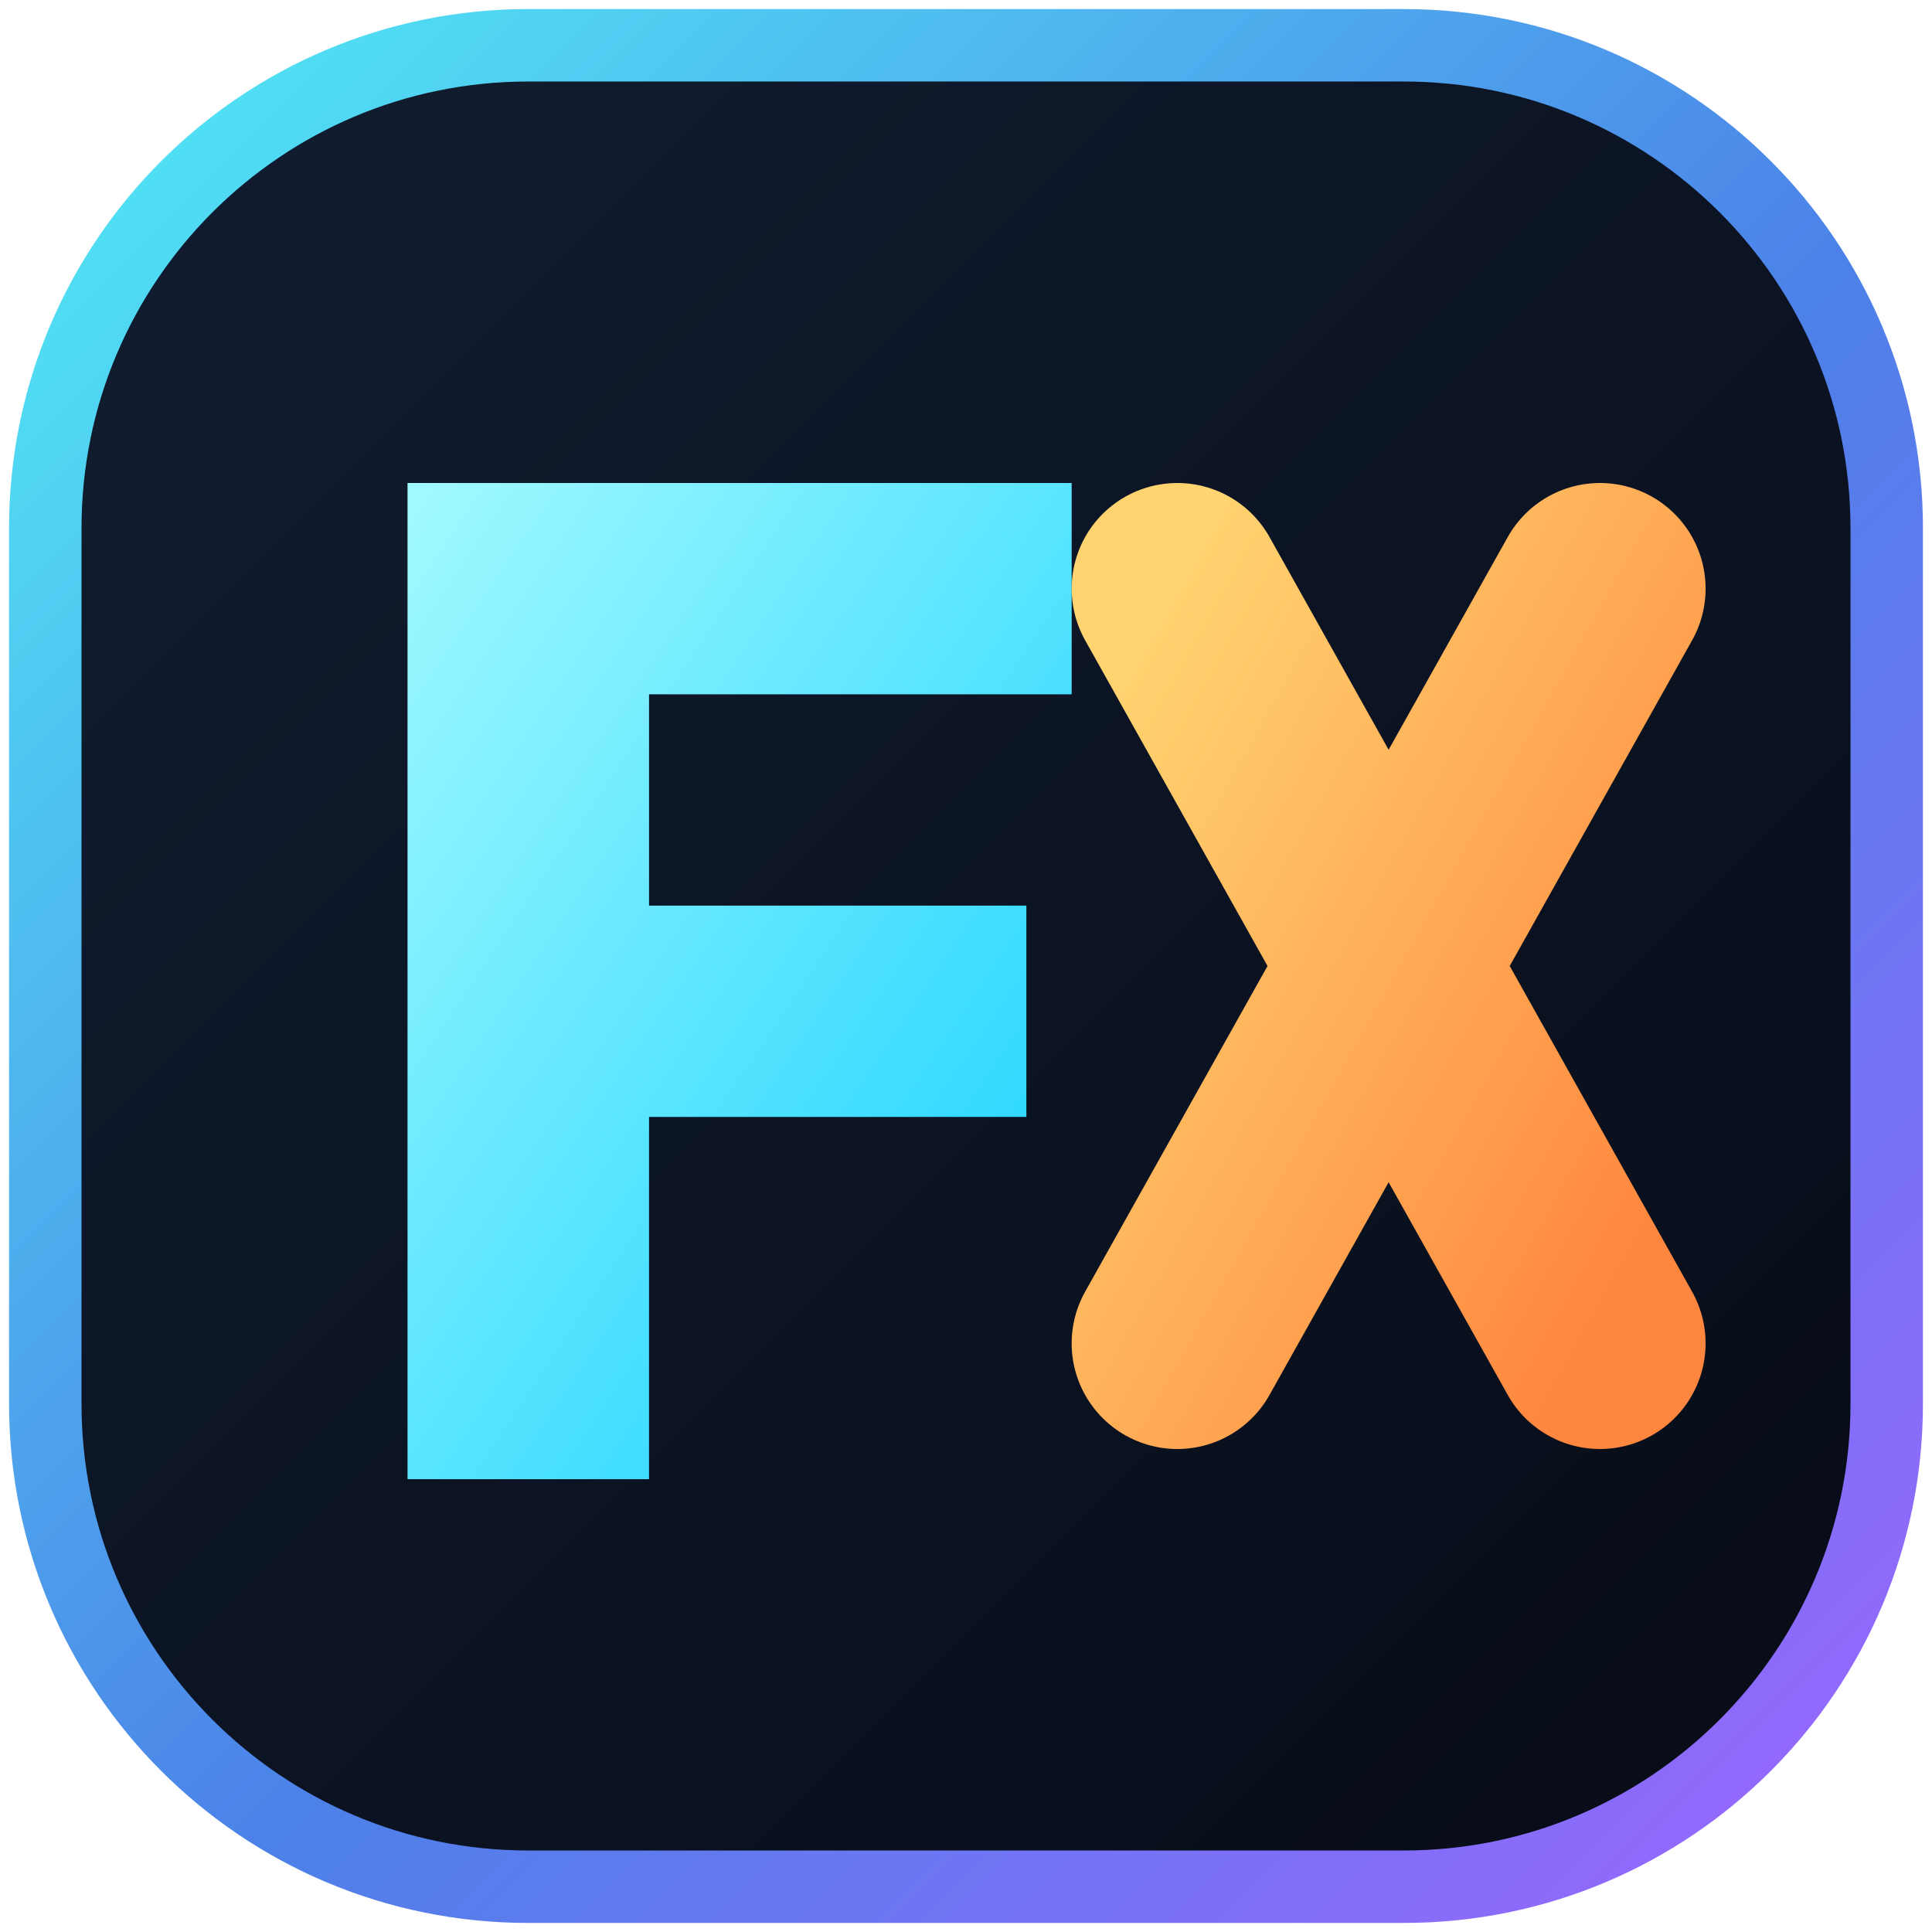
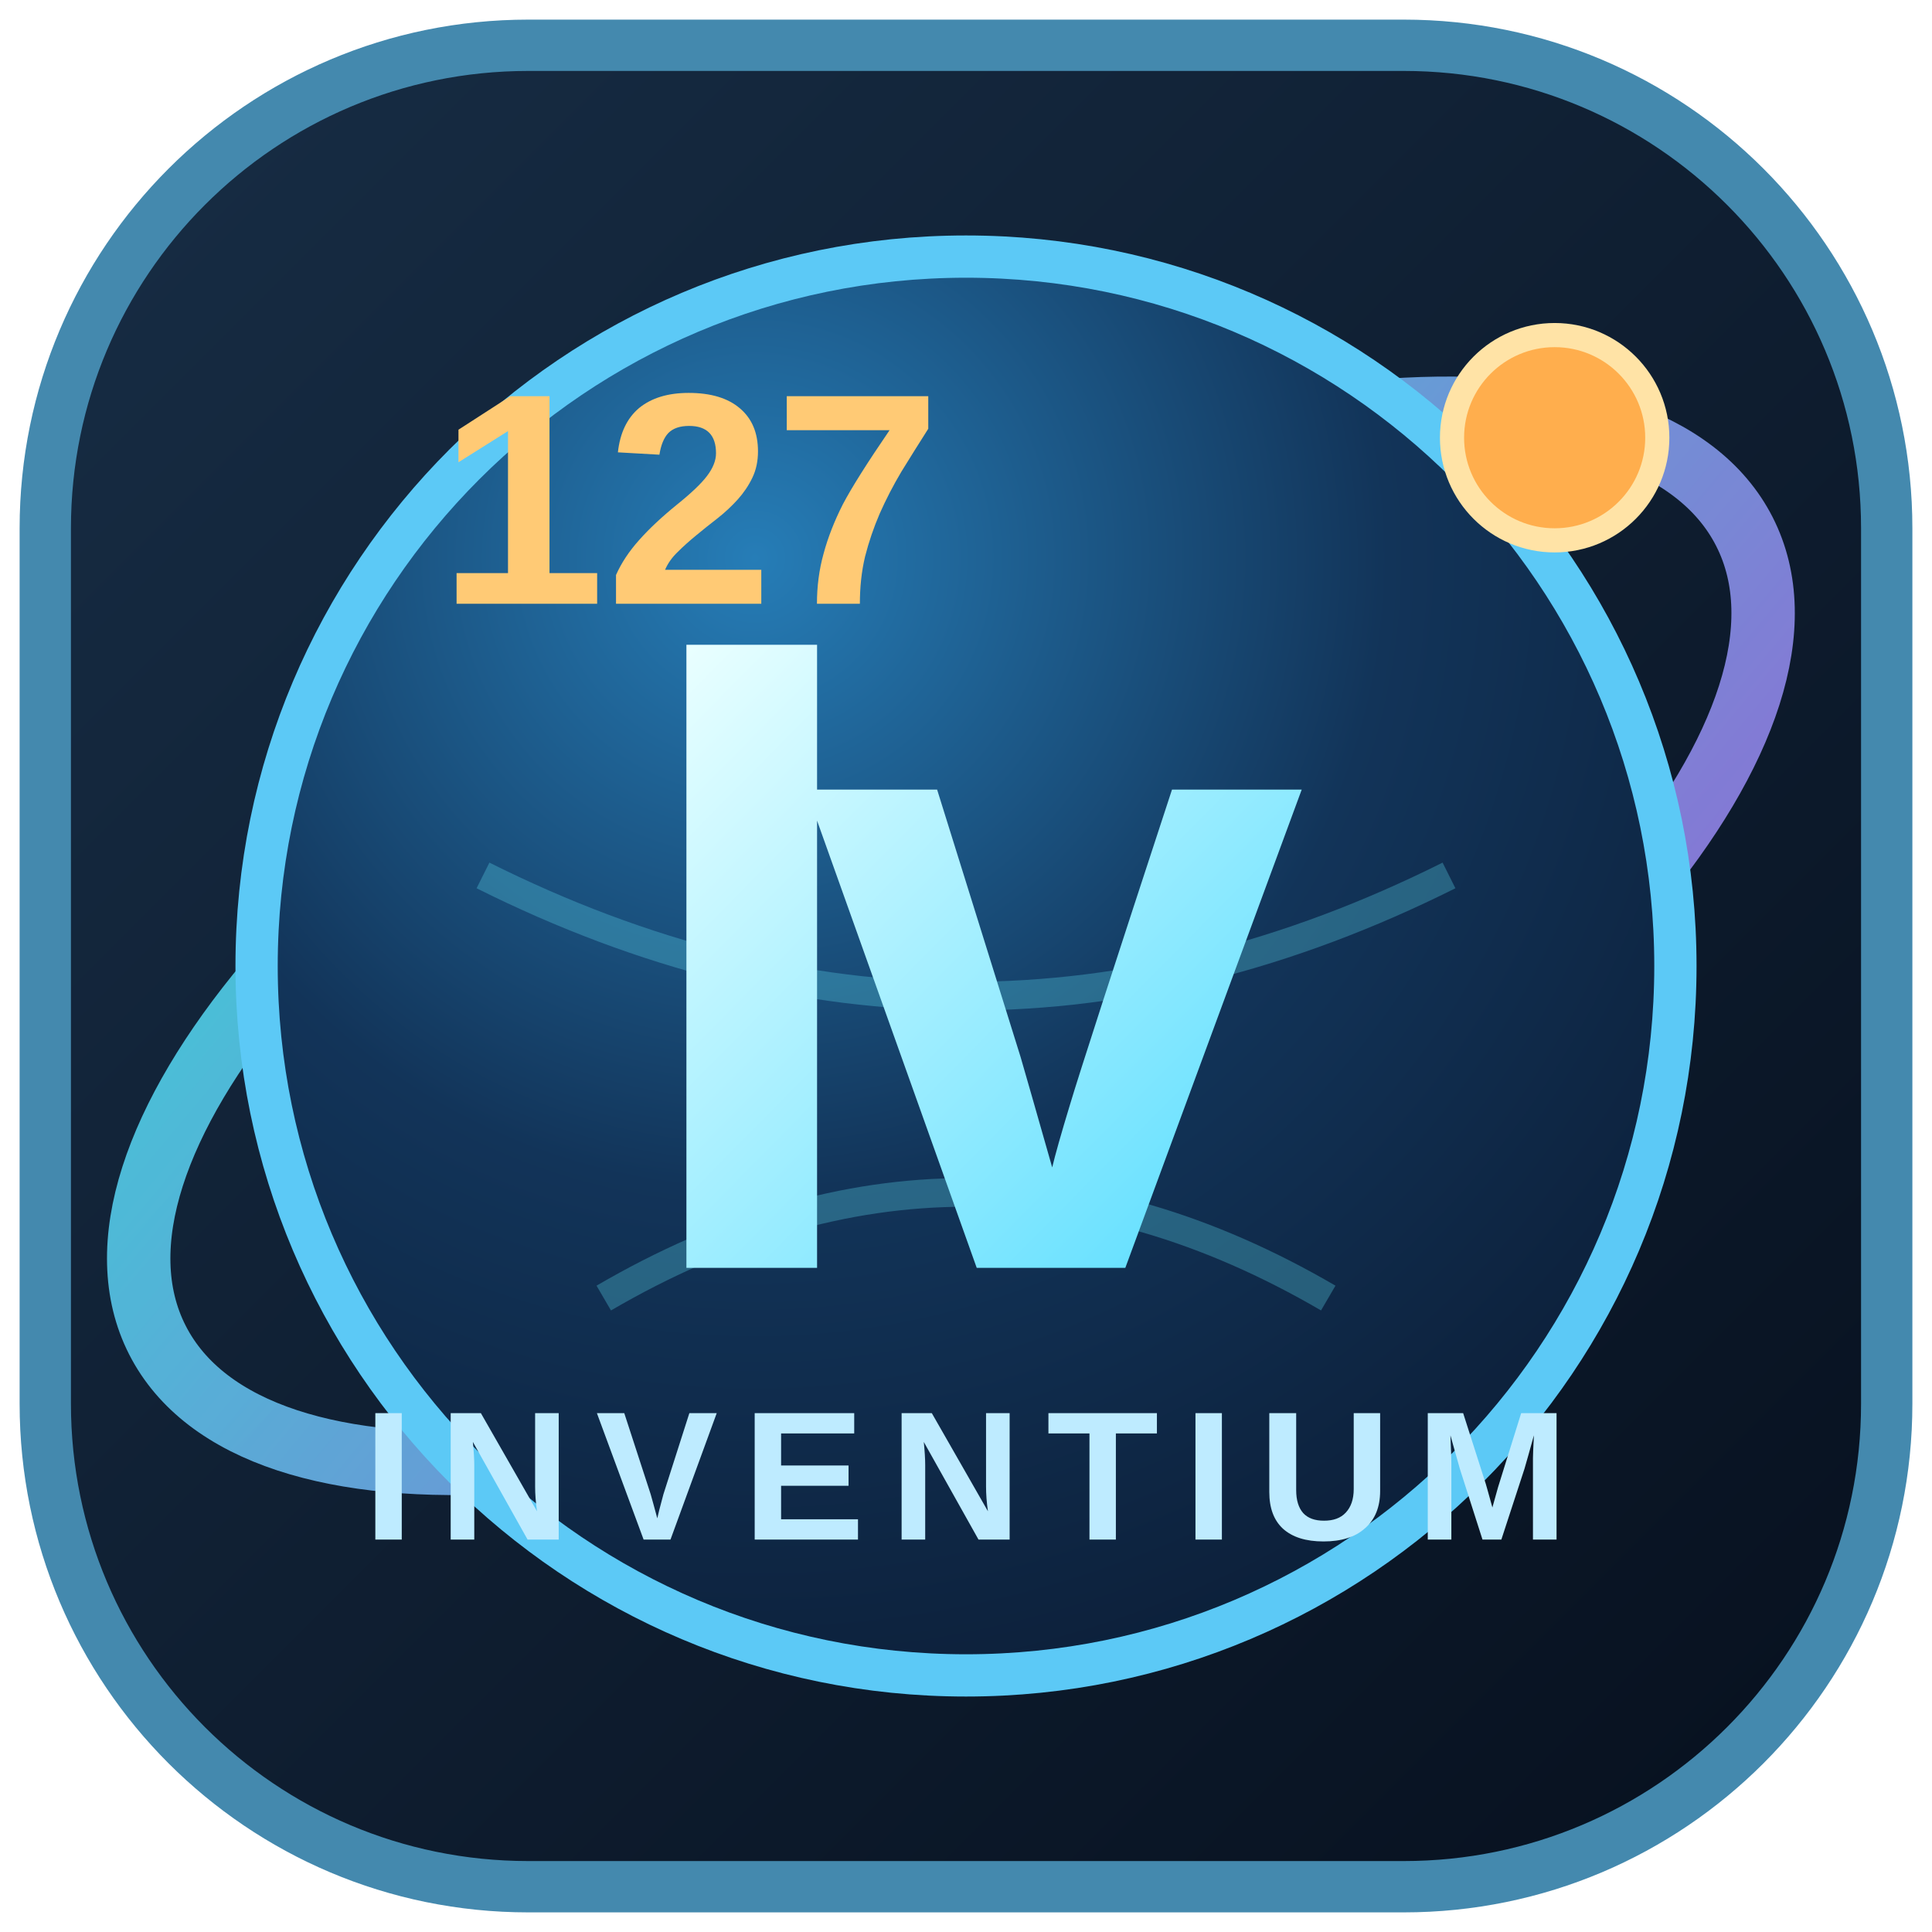
- <svg xmlns="http://www.w3.org/2000/svg" viewBox="0 0 64 64" role="img" aria-label="FarisTech X">
+ <svg xmlns="http://www.w3.org/2000/svg" viewBox="0 0 64 64" role="img" aria-label="Inventium, symbol Iv, atomic number 127">
  <defs>
-     <linearGradient id="bg" x1="0" y1="0" x2="1" y2="1">
-       <stop stop-color="#111D31" />
-       <stop offset="1" stop-color="#070B16" />
+     <linearGradient id="space" x1="0" y1="0" x2="1" y2="1">
+       <stop stop-color="#172D45" />
+       <stop offset="1" stop-color="#07101E" />
    </linearGradient>
-     <linearGradient id="rim" x1="0" y1="0" x2="1" y2="1">
-       <stop stop-color="#51E9F5" />
-       <stop offset=".55" stop-color="#4C81E8" />
-       <stop offset="1" stop-color="#9B66FF" />
+     <radialGradient id="nucleus" cx="35%" cy="21%" r="90%">
+       <stop stop-color="#267DB7" />
+       <stop offset=".50" stop-color="#123459" />
+       <stop offset="1" stop-color="#0B1C34" />
+     </radialGradient>
+     <linearGradient id="symbol" x1="0" y1="0" x2="1" y2="1">
+       <stop stop-color="#EAFFFF" />
+       <stop offset="1" stop-color="#54DCFF" />
    </linearGradient>
-     <linearGradient id="f" x1="0" y1="0" x2="1" y2="1">
-       <stop stop-color="#A2FAFF" />
-       <stop offset="1" stop-color="#11CFFF" />
-     </linearGradient>
-     <linearGradient id="x" x1="0" y1="0" x2="1" y2="1">
-       <stop stop-color="#FFD36F" />
-       <stop offset="1" stop-color="#FF863E" />
+     <linearGradient id="orbit" x1="0" y1="0" x2="1" y2="1">
+       <stop stop-color="#4CF2FF" />
+       <stop offset="1" stop-color="#AE83FF" />
    </linearGradient>
  </defs>
-   <rect x="1.5" y="1.5" width="61" height="61" rx="16" fill="url(#bg)" stroke="url(#rim)" stroke-width="2.4" />
-   <path d="M13.5 16H35.5V23H21.5V30H34V37H21.5V49H13.5Z" fill="url(#f)" />
-   <path d="M39 19.5L53 44.5M53 19.5L39 44.5" fill="none" stroke="url(#x)" stroke-width="7" stroke-linecap="round" />
+   <rect x="1.5" y="1.5" width="61" height="61" rx="16" fill="url(#space)" stroke="#4489AE" stroke-width="1.7" />
+   <ellipse cx="31.5" cy="31" rx="29.5" ry="12.6" transform="rotate(-27 31.5 31)" fill="none" stroke="url(#orbit)" stroke-width="2.1" opacity=".8" />
+   <circle cx="32" cy="32" r="23.5" fill="url(#nucleus)" stroke="#5CC9F6" stroke-width="1.4" />
+   <path d="M16 29 Q32 37 48 29 M20 43 Q32 36 44 43" fill="none" stroke="#5DDCF3" stroke-width=".95" opacity=".30" />
+   <text x="14.5" y="20" font-family="Arial,Helvetica,sans-serif" font-size="10" font-weight="800" fill="#FFCA75">127</text>
+   <text x="32" y="42" font-family="Arial,Helvetica,sans-serif" font-size="30" font-weight="900" letter-spacing="-2.5" text-anchor="middle" fill="url(#symbol)">Iv</text>
+   <text x="32" y="51" font-family="Arial,Helvetica,sans-serif" font-size="6.1" font-weight="700" letter-spacing=".8" text-anchor="middle" fill="#BEEBFF">INVENTIUM</text>
+   <circle cx="51.5" cy="14.5" r="3.4" fill="#FFAE4D" stroke="#FFE3A6" stroke-width=".8" />
</svg>
